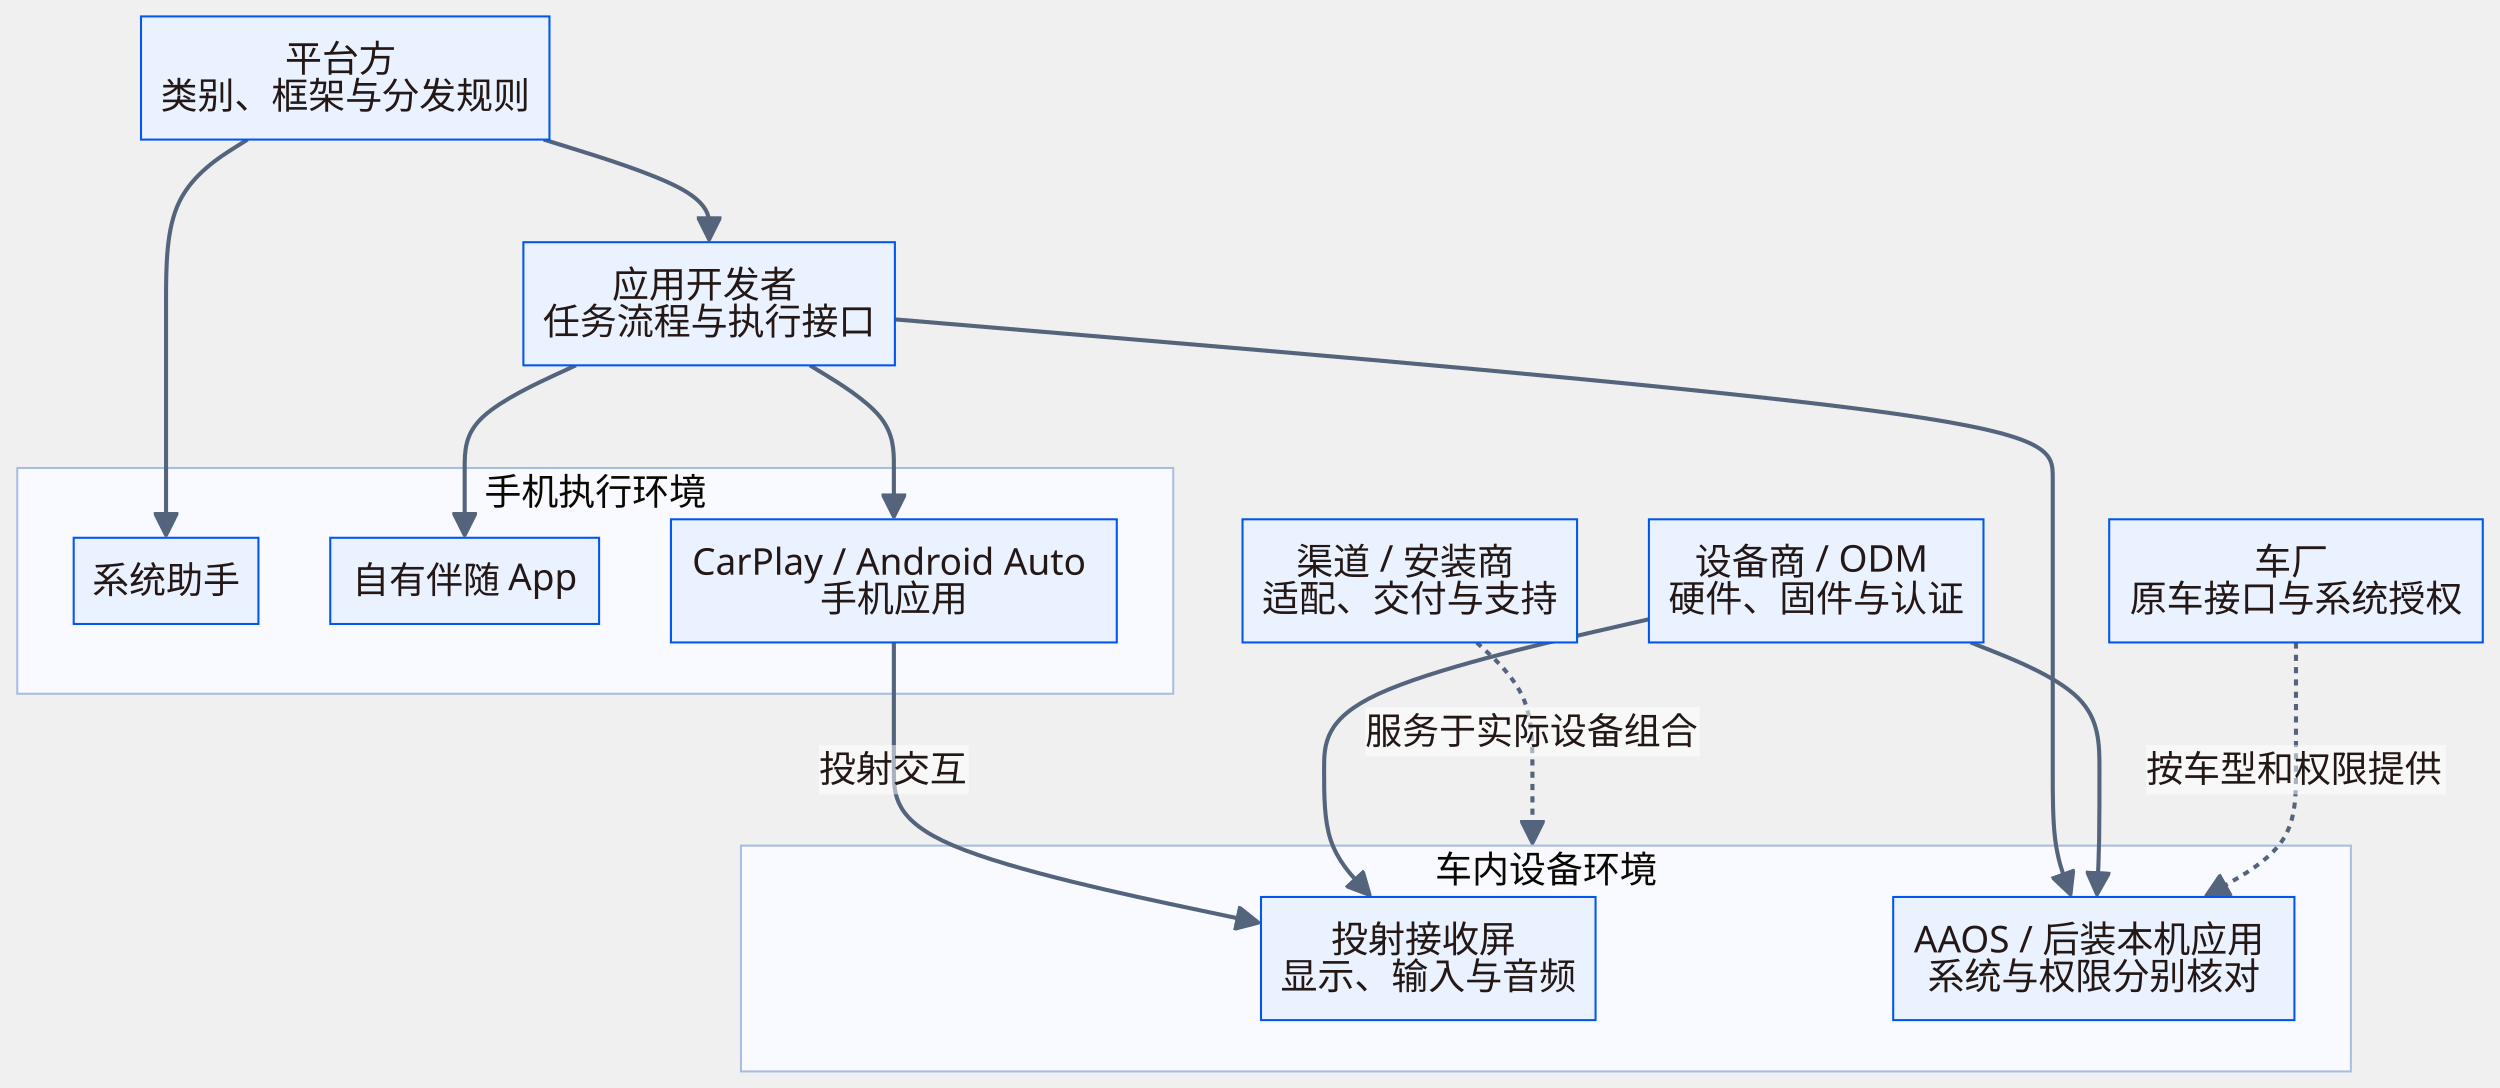
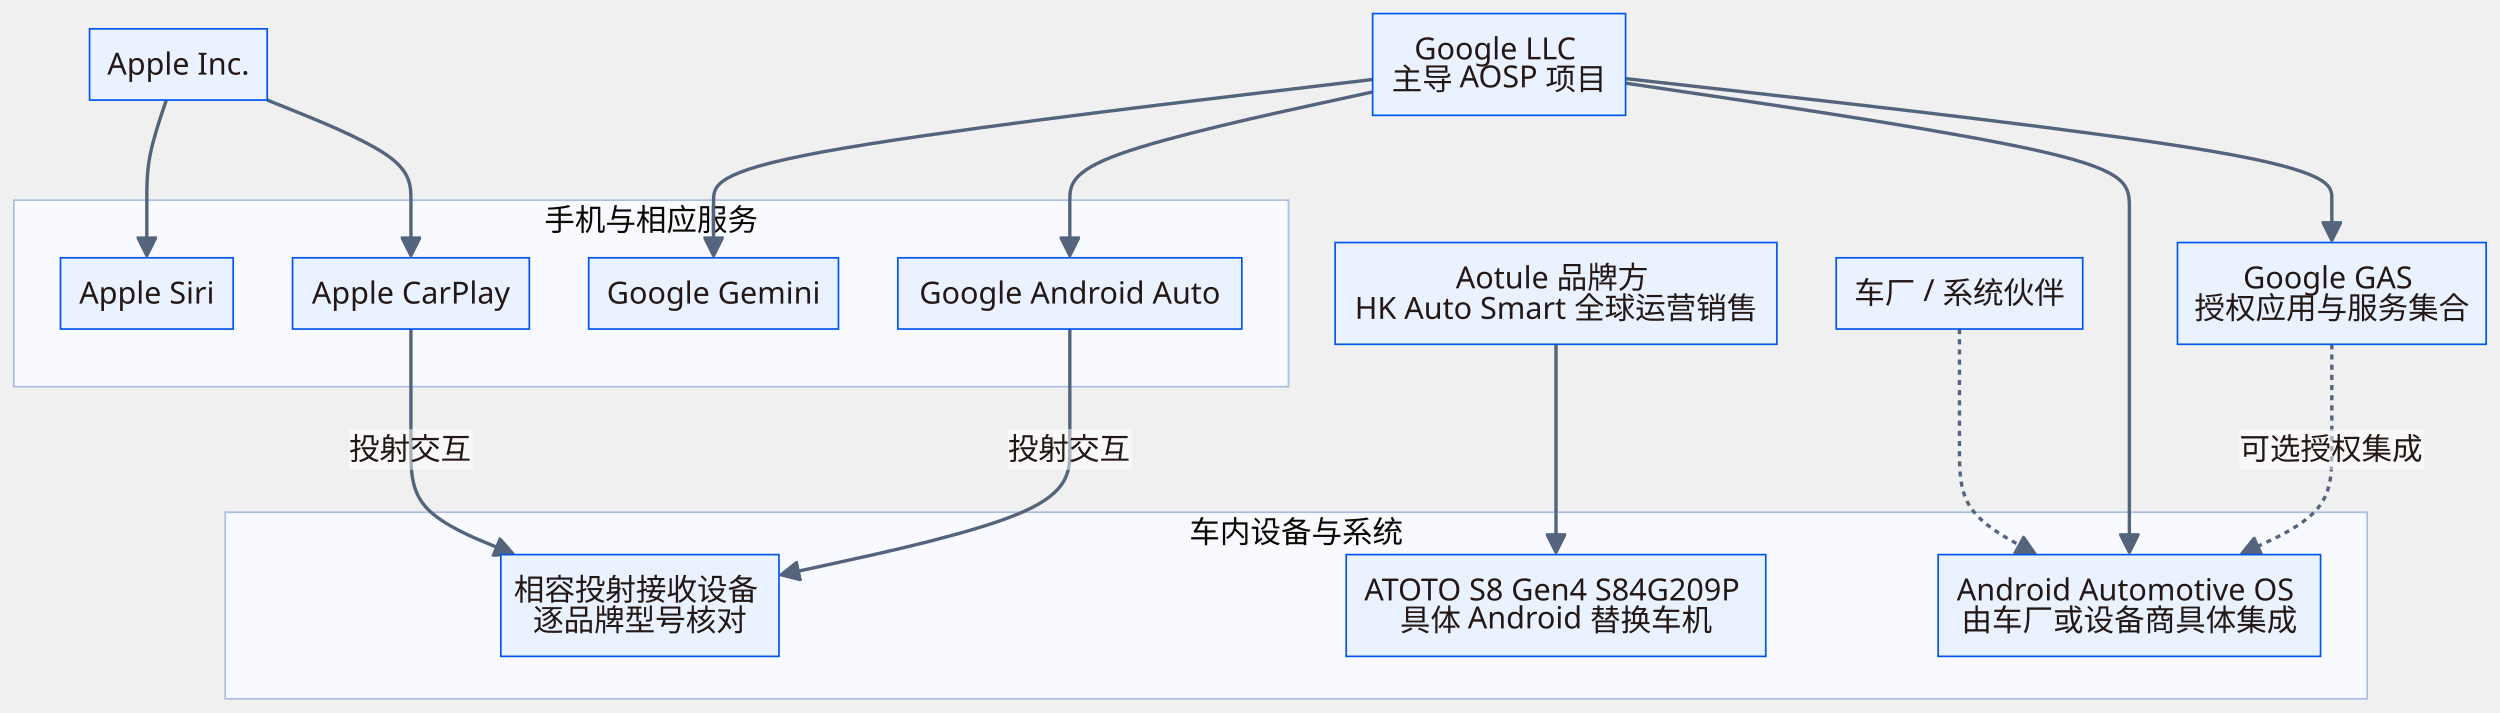
- <svg xmlns="http://www.w3.org/2000/svg" aria-roledescription="flowchart-v2" role="graphics-document document" viewBox="-8 -8 1217.203 530" height="530" width="1218" id="researchFigure1">
+ <svg xmlns="http://www.w3.org/2000/svg" aria-roledescription="flowchart-v2" role="graphics-document document" viewBox="-8 -8 1473.687 420" height="420" width="1474" id="researchFigure1">
  <style>#researchFigure1{font-family:Microsoft YaHei,PingFang SC,sans-serif;font-size:18px;fill:#231815;}#researchFigure1 .error-icon{fill:#F4F7FC;}#researchFigure1 .error-text{fill:#0b0803;stroke:#0b0803;}#researchFigure1 .edge-thickness-normal{stroke-width:2px;}#researchFigure1 .edge-thickness-thick{stroke-width:3.5px;}#researchFigure1 .edge-pattern-solid{stroke-dasharray:0;}#researchFigure1 .edge-pattern-dashed{stroke-dasharray:3;}#researchFigure1 .edge-pattern-dotted{stroke-dasharray:2;}#researchFigure1 .marker{fill:#53647C;stroke:#53647C;}#researchFigure1 .marker.cross{stroke:#53647C;}#researchFigure1 svg{font-family:Microsoft YaHei,PingFang SC,sans-serif;font-size:18px;}#researchFigure1 .label{font-family:Microsoft YaHei,PingFang SC,sans-serif;color:#231815;}#researchFigure1 .cluster-label text{fill:#0b0803;}#researchFigure1 .cluster-label span,#researchFigure1 p{color:#0b0803;}#researchFigure1 .label text,#researchFigure1 span,#researchFigure1 p{fill:#231815;color:#231815;}#researchFigure1 .node rect,#researchFigure1 .node circle,#researchFigure1 .node ellipse,#researchFigure1 .node polygon,#researchFigure1 .node path{fill:#EAF1FF;stroke:#0056EE;stroke-width:1px;}#researchFigure1 .flowchart-label text{text-anchor:middle;}#researchFigure1 .node .katex path{fill:#000;stroke:#000;stroke-width:1px;}#researchFigure1 .node .label{text-align:center;}#researchFigure1 .node.clickable{cursor:pointer;}#researchFigure1 .arrowheadPath{fill:#0b0b0b;}#researchFigure1 .edgePath .path{stroke:#53647C;stroke-width:2.0px;}#researchFigure1 .flowchart-link{stroke:#53647C;fill:none;}#researchFigure1 .edgeLabel{background-color:#FFFFFF;text-align:center;}#researchFigure1 .edgeLabel rect{opacity:0.5;background-color:#FFFFFF;fill:#FFFFFF;}#researchFigure1 .labelBkg{background-color:rgba(255, 255, 255, 0.5);}#researchFigure1 .cluster rect{fill:#F8FAFF;stroke:#AABDE0;stroke-width:1px;}#researchFigure1 .cluster text{fill:#0b0803;}#researchFigure1 .cluster span,#researchFigure1 p{color:#0b0803;}#researchFigure1 div.mermaidTooltip{position:absolute;text-align:center;max-width:200px;padding:2px;font-family:Microsoft YaHei,PingFang SC,sans-serif;font-size:12px;background:#F4F7FC;border:1px solid hsl(217.5, 17.143%, 87.255%);border-radius:2px;pointer-events:none;z-index:100;}#researchFigure1 .flowchartTitleText{text-anchor:middle;font-size:18px;fill:#231815;}#researchFigure1 :root{--mermaid-font-family:Microsoft YaHei,PingFang SC,sans-serif;}</style>
  <g>
    <marker orient="auto" markerHeight="12" markerWidth="12" markerUnits="userSpaceOnUse" refY="5" refX="6" viewBox="0 0 10 10" class="marker flowchart" id="researchFigure1_flowchart-pointEnd">
      <path style="stroke-width: 1; stroke-dasharray: 1, 0;" class="arrowMarkerPath" d="M 0 0 L 10 5 L 0 10 z" />
    </marker>
    <marker orient="auto" markerHeight="12" markerWidth="12" markerUnits="userSpaceOnUse" refY="5" refX="4.5" viewBox="0 0 10 10" class="marker flowchart" id="researchFigure1_flowchart-pointStart">
      <path style="stroke-width: 1; stroke-dasharray: 1, 0;" class="arrowMarkerPath" d="M 0 5 L 10 10 L 10 0 z" />
    </marker>
    <marker orient="auto" markerHeight="11" markerWidth="11" markerUnits="userSpaceOnUse" refY="5" refX="11" viewBox="0 0 10 10" class="marker flowchart" id="researchFigure1_flowchart-circleEnd">
      <circle style="stroke-width: 1; stroke-dasharray: 1, 0;" class="arrowMarkerPath" r="5" cy="5" cx="5" />
    </marker>
    <marker orient="auto" markerHeight="11" markerWidth="11" markerUnits="userSpaceOnUse" refY="5" refX="-1" viewBox="0 0 10 10" class="marker flowchart" id="researchFigure1_flowchart-circleStart">
      <circle style="stroke-width: 1; stroke-dasharray: 1, 0;" class="arrowMarkerPath" r="5" cy="5" cx="5" />
    </marker>
    <marker orient="auto" markerHeight="11" markerWidth="11" markerUnits="userSpaceOnUse" refY="5.2" refX="12" viewBox="0 0 11 11" class="marker cross flowchart" id="researchFigure1_flowchart-crossEnd">
      <path style="stroke-width: 2; stroke-dasharray: 1, 0;" class="arrowMarkerPath" d="M 1,1 l 9,9 M 10,1 l -9,9" />
    </marker>
    <marker orient="auto" markerHeight="11" markerWidth="11" markerUnits="userSpaceOnUse" refY="5.2" refX="-1" viewBox="0 0 11 11" class="marker cross flowchart" id="researchFigure1_flowchart-crossStart">
      <path style="stroke-width: 2; stroke-dasharray: 1, 0;" class="arrowMarkerPath" d="M 1,1 l 9,9 M 10,1 l -9,9" />
    </marker>
    <g class="root">
      <g class="clusters">
-         <g id="VEHICLE" class="cluster default flowchart-label">
-           <rect height="110" width="784.352" y="404" x="352.594" ry="0" rx="0" style="" />
-           <g transform="translate(744.7695, 404)" class="cluster-label">
-             <text style="">
-               <tspan class="row" x="0" dy="1em" xml:space="preserve">车内设备环境</tspan>
+         <g id="CAR" class="cluster default flowchart-label">
+           <rect height="110" width="1262.925" y="294" x="124.629" ry="0" rx="0" style="" />
+           <g transform="translate(756.0913, 294)" class="cluster-label">
+             <text style="">
+               <tspan class="row" x="0" dy="1em" xml:space="preserve">车内设备与系统</tspan>
            </text>
          </g>
        </g>
        <g id="PHONE" class="cluster default flowchart-label">
-           <rect height="110" width="563.203" y="220" x="0" ry="0" rx="0" style="" />
-           <g transform="translate(281.6016, 220)" class="cluster-label">
-             <text style="">
-               <tspan class="row" x="0" dy="1em" xml:space="preserve">手机执行环境</tspan>
+           <rect height="110" width="751.539" y="110" x="0" ry="0" rx="0" style="" />
+           <g transform="translate(375.7695, 110)" class="cluster-label">
+             <text style="">
+               <tspan class="row" x="0" dy="1em" xml:space="preserve">手机与相应服务</tspan>
            </text>
          </g>
        </g>
      </g>
      <g class="edgePaths">
-         <path marker-end="url(#researchFigure1_flowchart-pointEnd)" style="fill:none;" class="edge-thickness-normal edge-pattern-solid flowchart-link LS-PLATFORM LE-APP" id="L-PLATFORM-APP-0" d="M256.504,60L269.936,64.167C283.367,68.333,310.231,76.667,323.662,84.117C337.094,91.567,337.094,98.133,337.094,101.417L337.094,104.7" />
-         <path marker-end="url(#researchFigure1_flowchart-pointEnd)" style="fill:none;" class="edge-thickness-normal edge-pattern-solid flowchart-link LS-PLATFORM LE-SYSTEM" id="L-PLATFORM-SYSTEM-0" d="M112.18,60L105.567,64.167C98.954,68.333,85.727,76.667,79.113,90C72.5,103.333,72.5,121.667,72.5,140C72.5,158.333,72.5,176.667,72.5,190C72.5,203.333,72.5,211.667,72.5,220.617C72.5,229.567,72.5,239.133,72.5,243.917L72.5,248.7" />
-         <path marker-end="url(#researchFigure1_flowchart-pointEnd)" style="fill:none;" class="edge-thickness-normal edge-pattern-solid flowchart-link LS-APP LE-OWN" id="L-APP-OWN-0" d="M272.129,170L263.106,174.167C254.084,178.333,236.038,186.667,227.015,195C217.992,203.333,217.992,211.667,217.992,220.617C217.992,229.567,217.992,239.133,217.992,243.917L217.992,248.7" />
-         <path marker-end="url(#researchFigure1_flowchart-pointEnd)" style="fill:none;" class="edge-thickness-normal edge-pattern-solid flowchart-link LS-APP LE-PROJECT" id="L-APP-PROJECT-0" d="M386.185,170L393.003,174.167C399.821,178.333,413.457,186.667,420.276,195C427.094,203.333,427.094,211.667,427.094,219.117C427.094,226.567,427.094,233.133,427.094,236.417L427.094,239.7" />
-         <path marker-end="url(#researchFigure1_flowchart-pointEnd)" style="fill:none;" class="edge-thickness-normal edge-pattern-solid flowchart-link LS-PROJECT LE-RECEIVER" id="L-PROJECT-RECEIVER-0" d="M427.094,305L427.094,309.167C427.094,313.333,427.094,321.667,427.094,332C427.094,342.333,427.094,354.667,427.094,367C427.094,379.333,427.094,391.667,456.039,403.948C484.985,416.229,542.876,428.459,571.822,434.573L600.768,440.688" />
-         <path marker-end="url(#researchFigure1_flowchart-pointEnd)" style="fill:none;" class="edge-thickness-normal edge-pattern-solid flowchart-link LS-APP LE-NATIVE" id="L-APP-NATIVE-0" d="M427.594,147.604L521.612,155.503C615.63,163.403,803.667,179.201,897.685,191.267C991.703,203.333,991.703,211.667,991.703,225C991.703,238.333,991.703,256.667,991.703,275C991.703,293.333,991.703,311.667,991.703,327C991.703,342.333,991.703,354.667,991.703,367C991.703,379.333,991.703,391.667,992.916,401.17C994.13,410.673,996.556,417.346,997.77,420.683L998.983,424.019" />
-         <path marker-end="url(#researchFigure1_flowchart-pointEnd)" style="fill:none;" class="edge-thickness-normal edge-pattern-solid flowchart-link LS-DEVICE LE-RECEIVER" id="L-DEVICE-RECEIVER-0" d="M794.953,293.697L768.578,299.747C742.203,305.798,689.453,317.899,663.078,330.116C636.703,342.333,636.703,354.667,636.703,367C636.703,379.333,636.703,391.667,639.949,401.351C643.194,411.035,649.686,418.07,652.931,421.587L656.177,425.105" />
-         <path marker-end="url(#researchFigure1_flowchart-pointEnd)" style="fill:none;" class="edge-thickness-normal edge-pattern-solid flowchart-link LS-DEVICE LE-NATIVE" id="L-DEVICE-NATIVE-0" d="M951.726,305L962.18,309.167C972.635,313.333,993.544,321.667,1003.999,332C1014.453,342.333,1014.453,354.667,1014.453,367C1014.453,379.333,1014.453,391.667,1014.289,401.118C1014.125,410.569,1013.796,417.138,1013.632,420.422L1013.468,423.707" />
-         <path marker-end="url(#researchFigure1_flowchart-pointEnd)" style="fill:none;stroke-width:2px;stroke-dasharray:3;" class="edge-thickness-normal edge-pattern-dotted flowchart-link LS-OEM LE-NATIVE" id="L-OEM-NATIVE-0" d="M1110.203,305L1110.203,309.167C1110.203,313.333,1110.203,321.667,1110.203,332C1110.203,342.333,1110.203,354.667,1110.203,367C1110.203,379.333,1110.203,391.667,1103.512,401.569C1096.821,411.472,1083.44,418.944,1076.749,422.68L1070.058,426.416" />
-         <path marker-end="url(#researchFigure1_flowchart-pointEnd)" style="fill:none;stroke-width:2px;stroke-dasharray:3;" class="edge-thickness-normal edge-pattern-dotted flowchart-link LS-CHANNEL LE-VEHICLE" id="L-CHANNEL-VEHICLE-0" d="M711.044,305L715.571,309.167C720.097,313.333,729.15,321.667,733.677,332C738.203,342.333,738.203,354.667,738.203,366.117C738.203,377.567,738.203,388.133,738.203,393.417L738.203,398.7" />
+         <path marker-end="url(#researchFigure1_flowchart-pointEnd)" style="fill:none;" class="edge-thickness-normal edge-pattern-solid flowchart-link LS-APPLE LE-SIRI" id="L-APPLE-SIRI-0" d="M89.917,51L88,56.667C86.083,62.333,82.248,73.667,80.331,83.5C78.414,93.333,78.414,101.667,78.414,110.617C78.414,119.567,78.414,129.133,78.414,133.917L78.414,138.7" />
+         <path marker-end="url(#researchFigure1_flowchart-pointEnd)" style="fill:none;" class="edge-thickness-normal edge-pattern-solid flowchart-link LS-APPLE LE-CP" id="L-APPLE-CP-0" d="M149.372,51L163.498,56.667C177.624,62.333,205.876,73.667,220.003,83.5C234.129,93.333,234.129,101.667,234.129,110.617C234.129,119.567,234.129,129.133,234.129,133.917L234.129,138.7" />
+         <path marker-end="url(#researchFigure1_flowchart-pointEnd)" style="fill:none;" class="edge-thickness-normal edge-pattern-solid flowchart-link LS-GOOGLE LE-GEMINI" id="L-GOOGLE-GEMINI-0" d="M801.148,38.855L736.384,46.546C671.619,54.237,542.091,69.618,477.327,81.476C412.563,93.333,412.563,101.667,412.563,110.617C412.563,119.567,412.563,129.133,412.563,133.917L412.563,138.7" />
+         <path marker-end="url(#researchFigure1_flowchart-pointEnd)" style="fill:none;" class="edge-thickness-normal edge-pattern-solid flowchart-link LS-GOOGLE LE-AA" id="L-GOOGLE-AA-0" d="M801.148,46.204L771.393,52.67C741.638,59.136,682.127,72.068,652.372,82.701C622.617,93.333,622.617,101.667,622.617,110.617C622.617,119.567,622.617,129.133,622.617,133.917L622.617,138.7" />
+         <path marker-end="url(#researchFigure1_flowchart-pointEnd)" style="fill:none;" class="edge-thickness-normal edge-pattern-solid flowchart-link LS-GOOGLE LE-AAOS" id="L-GOOGLE-AAOS-0" d="M950.289,41.037L999.794,48.364C1049.299,55.691,1148.309,70.346,1197.814,81.84C1247.319,93.333,1247.319,101.667,1247.319,115C1247.319,128.333,1247.319,146.667,1247.319,165C1247.319,183.333,1247.319,201.667,1247.319,217C1247.319,232.333,1247.319,244.667,1247.319,257C1247.319,269.333,1247.319,281.667,1247.319,291.117C1247.319,300.567,1247.319,307.133,1247.319,310.417L1247.319,313.7" />
+         <path marker-end="url(#researchFigure1_flowchart-pointEnd)" style="fill:none;" class="edge-thickness-normal edge-pattern-solid flowchart-link LS-GOOGLE LE-GAS" id="L-GOOGLE-GAS-0" d="M950.289,38.354L1019.688,46.128C1089.088,53.902,1227.887,69.451,1297.287,81.392C1366.687,93.333,1366.687,101.667,1366.687,109.117C1366.687,116.567,1366.687,123.133,1366.687,126.417L1366.687,129.7" />
+         <path marker-end="url(#researchFigure1_flowchart-pointEnd)" style="fill:none;stroke-width:2px;stroke-dasharray:3;" class="edge-thickness-normal edge-pattern-dotted flowchart-link LS-GAS LE-AAOS" id="L-GAS-AAOS-0" d="M1366.687,195L1366.687,199.167C1366.687,203.333,1366.687,211.667,1366.687,222C1366.687,232.333,1366.687,244.667,1366.687,257C1366.687,269.333,1366.687,281.667,1358.446,291.63C1350.205,301.594,1333.724,309.188,1325.483,312.985L1317.242,316.782" />
+         <path marker-end="url(#researchFigure1_flowchart-pointEnd)" style="fill:none;stroke-width:2px;stroke-dasharray:3;" class="edge-thickness-normal edge-pattern-dotted flowchart-link LS-OEM LE-AAOS" id="L-OEM-AAOS-0" d="M1147.148,186L1147.148,191.667C1147.148,197.333,1147.148,208.667,1147.148,220.5C1147.148,232.333,1147.148,244.667,1147.148,257C1147.148,269.333,1147.148,281.667,1153.962,291.575C1160.777,301.483,1174.406,308.966,1181.22,312.708L1188.035,316.449" />
+         <path marker-end="url(#researchFigure1_flowchart-pointEnd)" style="fill:none;" class="edge-thickness-normal edge-pattern-solid flowchart-link LS-CP LE-SCREEN" id="L-CP-SCREEN-0" d="M234.129,186L234.129,191.667C234.129,197.333,234.129,208.667,234.129,220.5C234.129,232.333,234.129,244.667,234.129,257C234.129,269.333,234.129,281.667,243.538,291.667C252.946,301.667,271.764,309.334,281.173,313.167L290.582,317" />
+         <path marker-end="url(#researchFigure1_flowchart-pointEnd)" style="fill:none;" class="edge-thickness-normal edge-pattern-solid flowchart-link LS-AA LE-SCREEN" id="L-AA-SCREEN-0" d="M622.617,186L622.617,191.667C622.617,197.333,622.617,208.667,622.617,220.5C622.617,232.333,622.617,244.667,622.617,257C622.617,269.333,622.617,281.667,594.898,293.847C567.179,306.028,511.741,318.057,484.022,324.071L456.303,330.085" />
+         <path marker-end="url(#researchFigure1_flowchart-pointEnd)" style="fill:none;" class="edge-thickness-normal edge-pattern-solid flowchart-link LS-AOTULE LE-ATOTO" id="L-AOTULE-ATOTO-0" d="M909.258,195L909.258,199.167C909.258,203.333,909.258,211.667,909.258,222C909.258,232.333,909.258,244.667,909.258,257C909.258,269.333,909.258,281.667,909.258,291.117C909.258,300.567,909.258,307.133,909.258,310.417L909.258,313.7" />
      </g>
      <g class="edgeLabels">
        <g class="edgeLabel">
          <g transform="translate(0, 0)" class="label">
            <rect height="0" width="0" ry="0" rx="0" />
            <text style="">
              <tspan class="row" x="0" dy="1em" xml:space="preserve" />
            </text>
          </g>
        </g>
        <g class="edgeLabel">
          <g transform="translate(0, 0)" class="label">
            <rect height="0" width="0" ry="0" rx="0" />
            <text style="">
              <tspan class="row" x="0" dy="1em" xml:space="preserve" />
            </text>
          </g>
        </g>
        <g class="edgeLabel">
          <g transform="translate(0, 0)" class="label">
            <rect height="0" width="0" ry="0" rx="0" />
            <text style="">
              <tspan class="row" x="0" dy="1em" xml:space="preserve" />
            </text>
          </g>
        </g>
        <g class="edgeLabel">
          <g transform="translate(0, 0)" class="label">
            <rect height="0" width="0" ry="0" rx="0" />
            <text style="">
              <tspan class="row" x="0" dy="1em" xml:space="preserve" />
            </text>
          </g>
        </g>
-         <g transform="translate(427.0938, 367)" class="edgeLabel">
+         <g class="edgeLabel">
+           <g transform="translate(0, 0)" class="label">
+             <rect height="0" width="0" ry="0" rx="0" />
+             <text style="">
+               <tspan class="row" x="0" dy="1em" xml:space="preserve" />
+             </text>
+           </g>
+         </g>
+         <g class="edgeLabel">
+           <g transform="translate(0, 0)" class="label">
+             <rect height="0" width="0" ry="0" rx="0" />
+             <text style="">
+               <tspan class="row" x="0" dy="1em" xml:space="preserve" />
+             </text>
+           </g>
+         </g>
+         <g transform="translate(1366.687, 257)" class="edgeLabel">
+           <g transform="translate(-54.5, -12)" class="label">
+             <rect height="24" width="108.951" ry="0" rx="0" />
+             <text style="">
+               <tspan class="row" x="0" dy="1em" xml:space="preserve">可选授权集成</tspan>
+             </text>
+           </g>
+         </g>
+         <g class="edgeLabel">
+           <g transform="translate(0, 0)" class="label">
+             <rect height="0" width="0" ry="0" rx="0" />
+             <text style="">
+               <tspan class="row" x="0" dy="1em" xml:space="preserve" />
+             </text>
+           </g>
+         </g>
+         <g transform="translate(234.1289, 257)" class="edgeLabel">
          <g transform="translate(-36.5, -12)" class="label">
-             <rect height="24" width="73" ry="0" rx="0" />
+             <rect height="24" width="72.971" ry="0" rx="0" />
            <text style="">
              <tspan class="row" x="0" dy="1em" xml:space="preserve">投射交互</tspan>
            </text>
          </g>
        </g>
-         <g class="edgeLabel">
-           <g transform="translate(0, 0)" class="label">
-             <rect height="0" width="0" ry="0" rx="0" />
-             <text style="">
-               <tspan class="row" x="0" dy="1em" xml:space="preserve" />
-             </text>
-           </g>
-         </g>
-         <g class="edgeLabel">
-           <g transform="translate(0, 0)" class="label">
-             <rect height="0" width="0" ry="0" rx="0" />
-             <text style="">
-               <tspan class="row" x="0" dy="1em" xml:space="preserve" />
-             </text>
-           </g>
-         </g>
-         <g class="edgeLabel">
-           <g transform="translate(0, 0)" class="label">
-             <rect height="0" width="0" ry="0" rx="0" />
-             <text style="">
-               <tspan class="row" x="0" dy="1em" xml:space="preserve" />
-             </text>
-           </g>
-         </g>
-         <g transform="translate(1110.203, 367)" class="edgeLabel">
-           <g transform="translate(-73, -12)" class="label">
-             <rect height="24" width="146" ry="0" rx="0" />
-             <text style="">
-               <tspan class="row" x="0" dy="1em" xml:space="preserve">按车型和权限提供</tspan>
-             </text>
-           </g>
-         </g>
-         <g transform="translate(738.2031, 348.5432)" class="edgeLabel">
-           <g transform="translate(-81.5, -12)" class="label">
-             <rect height="24" width="163" ry="0" rx="0" />
-             <text style="">
-               <tspan class="row" x="0" dy="1em" xml:space="preserve">服务于实际设备组合</tspan>
+         <g transform="translate(622.6172, 257)" class="edgeLabel">
+           <g transform="translate(-36.5, -12)" class="label">
+             <rect height="24" width="72.971" ry="0" rx="0" />
+             <text style="">
+               <tspan class="row" x="0" dy="1em" xml:space="preserve">投射交互</tspan>
+             </text>
+           </g>
+         </g>
+         <g class="edgeLabel">
+           <g transform="translate(0, 0)" class="label">
+             <rect height="0" width="0" ry="0" rx="0" />
+             <text style="">
+               <tspan class="row" x="0" dy="1em" xml:space="preserve" />
            </text>
          </g>
        </g>
      </g>
      <g class="nodes">
-         <g transform="translate(687.4531, 459)" data-id="RECEIVER" data-node="true" id="flowchart-RECEIVER-35" class="node default default flowchart-label">
-           <rect height="60" width="163" y="-30" x="-81.5" ry="0" rx="0" style="" class="basic label-container" />
-           <g transform="translate(0, -21)" style="" class="label">
-             <rect />
-             <text style="">
-               <tspan class="row" x="0" dy="1em" xml:space="preserve">投射接收屏</tspan>
-               <tspan class="row" x="0" dy="1em" xml:space="preserve">显示、输入与音频</tspan>
-             </text>
-           </g>
-         </g>
-         <g transform="translate(1011.703, 459)" data-id="NATIVE" data-node="true" id="flowchart-NATIVE-36" class="node default default flowchart-label">
-           <rect height="60" width="195.484" y="-30" x="-97.742" ry="0" rx="0" style="" class="basic label-container" />
-           <g transform="translate(0, -21)" style="" class="label">
-             <rect />
-             <text style="">
-               <tspan class="row" x="0" dy="1em" xml:space="preserve">AAOS / 后装本机应用</tspan>
-               <tspan class="row" x="0" dy="1em" xml:space="preserve">系统与权限分别核对</tspan>
-             </text>
-           </g>
-         </g>
-         <g transform="translate(72.5, 275)" data-id="SYSTEM" data-node="true" id="flowchart-SYSTEM-32" class="node default default flowchart-label">
-           <rect height="42" width="90" y="-21" x="-45" ry="0" rx="0" style="" class="basic label-container" />
-           <g transform="translate(0, -12)" style="" class="label">
-             <rect />
-             <text style="">
-               <tspan class="row" x="0" dy="1em" xml:space="preserve">系统助手</tspan>
-             </text>
-           </g>
-         </g>
-         <g transform="translate(217.9922, 275)" data-id="OWN" data-node="true" id="flowchart-OWN-33" class="node default default flowchart-label">
-           <rect height="42" width="130.984" y="-21" x="-65.492" ry="0" rx="0" style="" class="basic label-container" />
-           <g transform="translate(0, -12)" style="" class="label">
-             <rect />
-             <text style="">
-               <tspan class="row" x="0" dy="1em" xml:space="preserve">自有伴随 App</tspan>
-             </text>
-           </g>
-         </g>
-         <g transform="translate(427.0938, 275)" data-id="PROJECT" data-node="true" id="flowchart-PROJECT-34" class="node default default flowchart-label">
-           <rect height="60" width="217.219" y="-30" x="-108.609" ry="0" rx="0" style="" class="basic label-container" />
-           <g transform="translate(0, -21)" style="" class="label">
-             <rect />
-             <text style="">
-               <tspan class="row" x="0" dy="1em" xml:space="preserve">CarPlay / Android Auto</tspan>
-               <tspan class="row" x="0" dy="1em" xml:space="preserve">手机应用</tspan>
-             </text>
-           </g>
-         </g>
-         <g transform="translate(159.7969, 30)" data-id="PLATFORM" data-node="true" id="flowchart-PLATFORM-30" class="node default default flowchart-label">
-           <rect height="60" width="199" y="-30" x="-99.5" ry="0" rx="0" style="" class="basic label-container" />
-           <g transform="translate(0, -21)" style="" class="label">
-             <rect />
-             <text style="">
-               <tspan class="row" x="0" dy="1em" xml:space="preserve">平台方</tspan>
-               <tspan class="row" x="0" dy="1em" xml:space="preserve">类别、框架与分发规则</tspan>
-             </text>
-           </g>
-         </g>
-         <g transform="translate(337.0938, 140)" data-id="APP" data-node="true" id="flowchart-APP-31" class="node default default flowchart-label">
-           <rect height="60" width="181" y="-30" x="-90.5" ry="0" rx="0" style="" class="basic label-container" />
-           <g transform="translate(0, -21)" style="" class="label">
-             <rect />
-             <text style="">
-               <tspan class="row" x="0" dy="1em" xml:space="preserve">应用开发者</tspan>
-               <tspan class="row" x="0" dy="1em" xml:space="preserve">任务流程与执行接口</tspan>
-             </text>
-           </g>
-         </g>
-         <g transform="translate(876.4531, 275)" data-id="DEVICE" data-node="true" id="flowchart-DEVICE-37" class="node default default flowchart-label">
-           <rect height="60" width="163" y="-30" x="-81.5" ry="0" rx="0" style="" class="basic label-container" />
-           <g transform="translate(0, -21)" style="" class="label">
-             <rect />
-             <text style="">
-               <tspan class="row" x="0" dy="1em" xml:space="preserve">设备商 / ODM</tspan>
-               <tspan class="row" x="0" dy="1em" xml:space="preserve">硬件、固件与认证</tspan>
-             </text>
-           </g>
-         </g>
-         <g transform="translate(1110.203, 275)" data-id="OEM" data-node="true" id="flowchart-OEM-38" class="node default default flowchart-label">
+         <g transform="translate(369.123, 349)" data-id="SCREEN" data-node="true" id="flowchart-SCREEN-41" class="node default default flowchart-label">
+           <rect height="60" width="164" y="-30" x="-82" ry="0" rx="0" style="" class="basic label-container" />
+           <g transform="translate(0, -21)" style="" class="label">
+             <rect />
+             <text style="">
+               <tspan class="row" x="0" dy="1em" xml:space="preserve">相容投射接收设备</tspan>
+               <tspan class="row" x="0" dy="1em" xml:space="preserve">逐品牌型号核对</tspan>
+             </text>
+           </g>
+         </g>
+         <g transform="translate(1247.319, 349)" data-id="AAOS" data-node="true" id="flowchart-AAOS-42" class="node default default flowchart-label">
+           <rect height="60" width="225.469" y="-30" x="-112.734" ry="0" rx="0" style="" class="basic label-container" />
+           <g transform="translate(0, -21)" style="" class="label">
+             <rect />
+             <text style="">
+               <tspan class="row" x="0" dy="1em" xml:space="preserve">Android Automotive OS</tspan>
+               <tspan class="row" x="0" dy="1em" xml:space="preserve">由车厂或设备商具体集成</tspan>
+             </text>
+           </g>
+         </g>
+         <g transform="translate(909.2578, 349)" data-id="ATOTO" data-node="true" id="flowchart-ATOTO-43" class="node default default flowchart-label">
+           <rect height="60" width="247.375" y="-30" x="-123.688" ry="0" rx="0" style="" class="basic label-container" />
+           <g transform="translate(0, -21)" style="" class="label">
+             <rect />
+             <text style="">
+               <tspan class="row" x="0" dy="1em" xml:space="preserve">ATOTO S8 Gen4 S84G209P</tspan>
+               <tspan class="row" x="0" dy="1em" xml:space="preserve">具体 Android 替换车机</tspan>
+             </text>
+           </g>
+         </g>
+         <g transform="translate(78.41406, 165)" data-id="SIRI" data-node="true" id="flowchart-SIRI-37" class="node default default flowchart-label">
+           <rect height="42" width="101.828" y="-21" x="-50.914" ry="0" rx="0" style="" class="basic label-container" />
+           <g transform="translate(0, -12)" style="" class="label">
+             <rect />
+             <text style="">
+               <tspan class="row" x="0" dy="1em" xml:space="preserve">Apple Siri</tspan>
+             </text>
+           </g>
+         </g>
+         <g transform="translate(412.5625, 165)" data-id="GEMINI" data-node="true" id="flowchart-GEMINI-38" class="node default default flowchart-label">
+           <rect height="42" width="147.266" y="-21" x="-73.633" ry="0" rx="0" style="" class="basic label-container" />
+           <g transform="translate(0, -12)" style="" class="label">
+             <rect />
+             <text style="">
+               <tspan class="row" x="0" dy="1em" xml:space="preserve">Google Gemini</tspan>
+             </text>
+           </g>
+         </g>
+         <g transform="translate(234.1289, 165)" data-id="CP" data-node="true" id="flowchart-CP-39" class="node default default flowchart-label">
+           <rect height="42" width="139.602" y="-21" x="-69.801" ry="0" rx="0" style="" class="basic label-container" />
+           <g transform="translate(0, -12)" style="" class="label">
+             <rect />
+             <text style="">
+               <tspan class="row" x="0" dy="1em" xml:space="preserve">Apple CarPlay</tspan>
+             </text>
+           </g>
+         </g>
+         <g transform="translate(622.6172, 165)" data-id="AA" data-node="true" id="flowchart-AA-40" class="node default default flowchart-label">
+           <rect height="42" width="202.844" y="-21" x="-101.422" ry="0" rx="0" style="" class="basic label-container" />
+           <g transform="translate(0, -12)" style="" class="label">
+             <rect />
+             <text style="">
+               <tspan class="row" x="0" dy="1em" xml:space="preserve">Google Android Auto</tspan>
+             </text>
+           </g>
+         </g>
+         <g transform="translate(97.02148, 30)" data-id="APPLE" data-node="true" id="flowchart-APPLE-34" class="node default default flowchart-label">
+           <rect height="42" width="104.734" y="-21" x="-52.367" ry="0" rx="0" style="" class="basic label-container" />
+           <g transform="translate(0, -12)" style="" class="label">
+             <rect />
+             <text style="">
+               <tspan class="row" x="0" dy="1em" xml:space="preserve">Apple Inc.</tspan>
+             </text>
+           </g>
+         </g>
+         <g transform="translate(875.7183, 30)" data-id="GOOGLE" data-node="true" id="flowchart-GOOGLE-35" class="node default default flowchart-label">
+           <rect height="60" width="149.141" y="-30" x="-74.57" ry="0" rx="0" style="" class="basic label-container" />
+           <g transform="translate(0, -21)" style="" class="label">
+             <rect />
+             <text style="">
+               <tspan class="row" x="0" dy="1em" xml:space="preserve">Google LLC</tspan>
+               <tspan class="row" x="0" dy="1em" xml:space="preserve">主导 AOSP 项目</tspan>
+             </text>
+           </g>
+         </g>
+         <g transform="translate(909.2578, 165)" data-id="AOTULE" data-node="true" id="flowchart-AOTULE-36" class="node default default flowchart-label">
+           <rect height="60" width="260.438" y="-30" x="-130.219" ry="0" rx="0" style="" class="basic label-container" />
+           <g transform="translate(0, -21)" style="" class="label">
+             <rect />
+             <text style="">
+               <tspan class="row" x="0" dy="1em" xml:space="preserve">Aotule 品牌方</tspan>
+               <tspan class="row" x="0" dy="1em" xml:space="preserve">HK Auto Smart 全球运营销售</tspan>
+             </text>
+           </g>
+         </g>
+         <g transform="translate(1366.687, 165)" data-id="GAS" data-node="true" id="flowchart-GAS-44" class="node default default flowchart-label">
          <rect height="60" width="182" y="-30" x="-91" ry="0" rx="0" style="" class="basic label-container" />
          <g transform="translate(0, -21)" style="" class="label">
            <rect />
            <text style="">
-               <tspan class="row" x="0" dy="1em" xml:space="preserve">车厂</tspan>
-               <tspan class="row" x="0" dy="1em" xml:space="preserve">原车接口与系统授权</tspan>
-             </text>
-           </g>
-         </g>
-         <g transform="translate(678.4531, 275)" data-id="CHANNEL" data-node="true" id="flowchart-CHANNEL-39" class="node default default flowchart-label">
-           <rect height="60" width="163" y="-30" x="-81.5" ry="0" rx="0" style="" class="basic label-container" />
-           <g transform="translate(0, -21)" style="" class="label">
-             <rect />
-             <text style="">
-               <tspan class="row" x="0" dy="1em" xml:space="preserve">渠道 / 安装商</tspan>
-               <tspan class="row" x="0" dy="1em" xml:space="preserve">适配、交付与支持</tspan>
+               <tspan class="row" x="0" dy="1em" xml:space="preserve">Google GAS</tspan>
+               <tspan class="row" x="0" dy="1em" xml:space="preserve">授权应用与服务集合</tspan>
+             </text>
+           </g>
+         </g>
+         <g transform="translate(1147.148, 165)" data-id="OEM" data-node="true" id="flowchart-OEM-45" class="node default default flowchart-label">
+           <rect height="42" width="145.343" y="-21" x="-72.671" ry="0" rx="0" style="" class="basic label-container" />
+           <g transform="translate(0, -12)" style="" class="label">
+             <rect />
+             <text style="">
+               <tspan class="row" x="0" dy="1em" xml:space="preserve">车厂 / 系统伙伴</tspan>
            </text>
          </g>
        </g>
      </g>
    </g>
  </g>
</svg>
